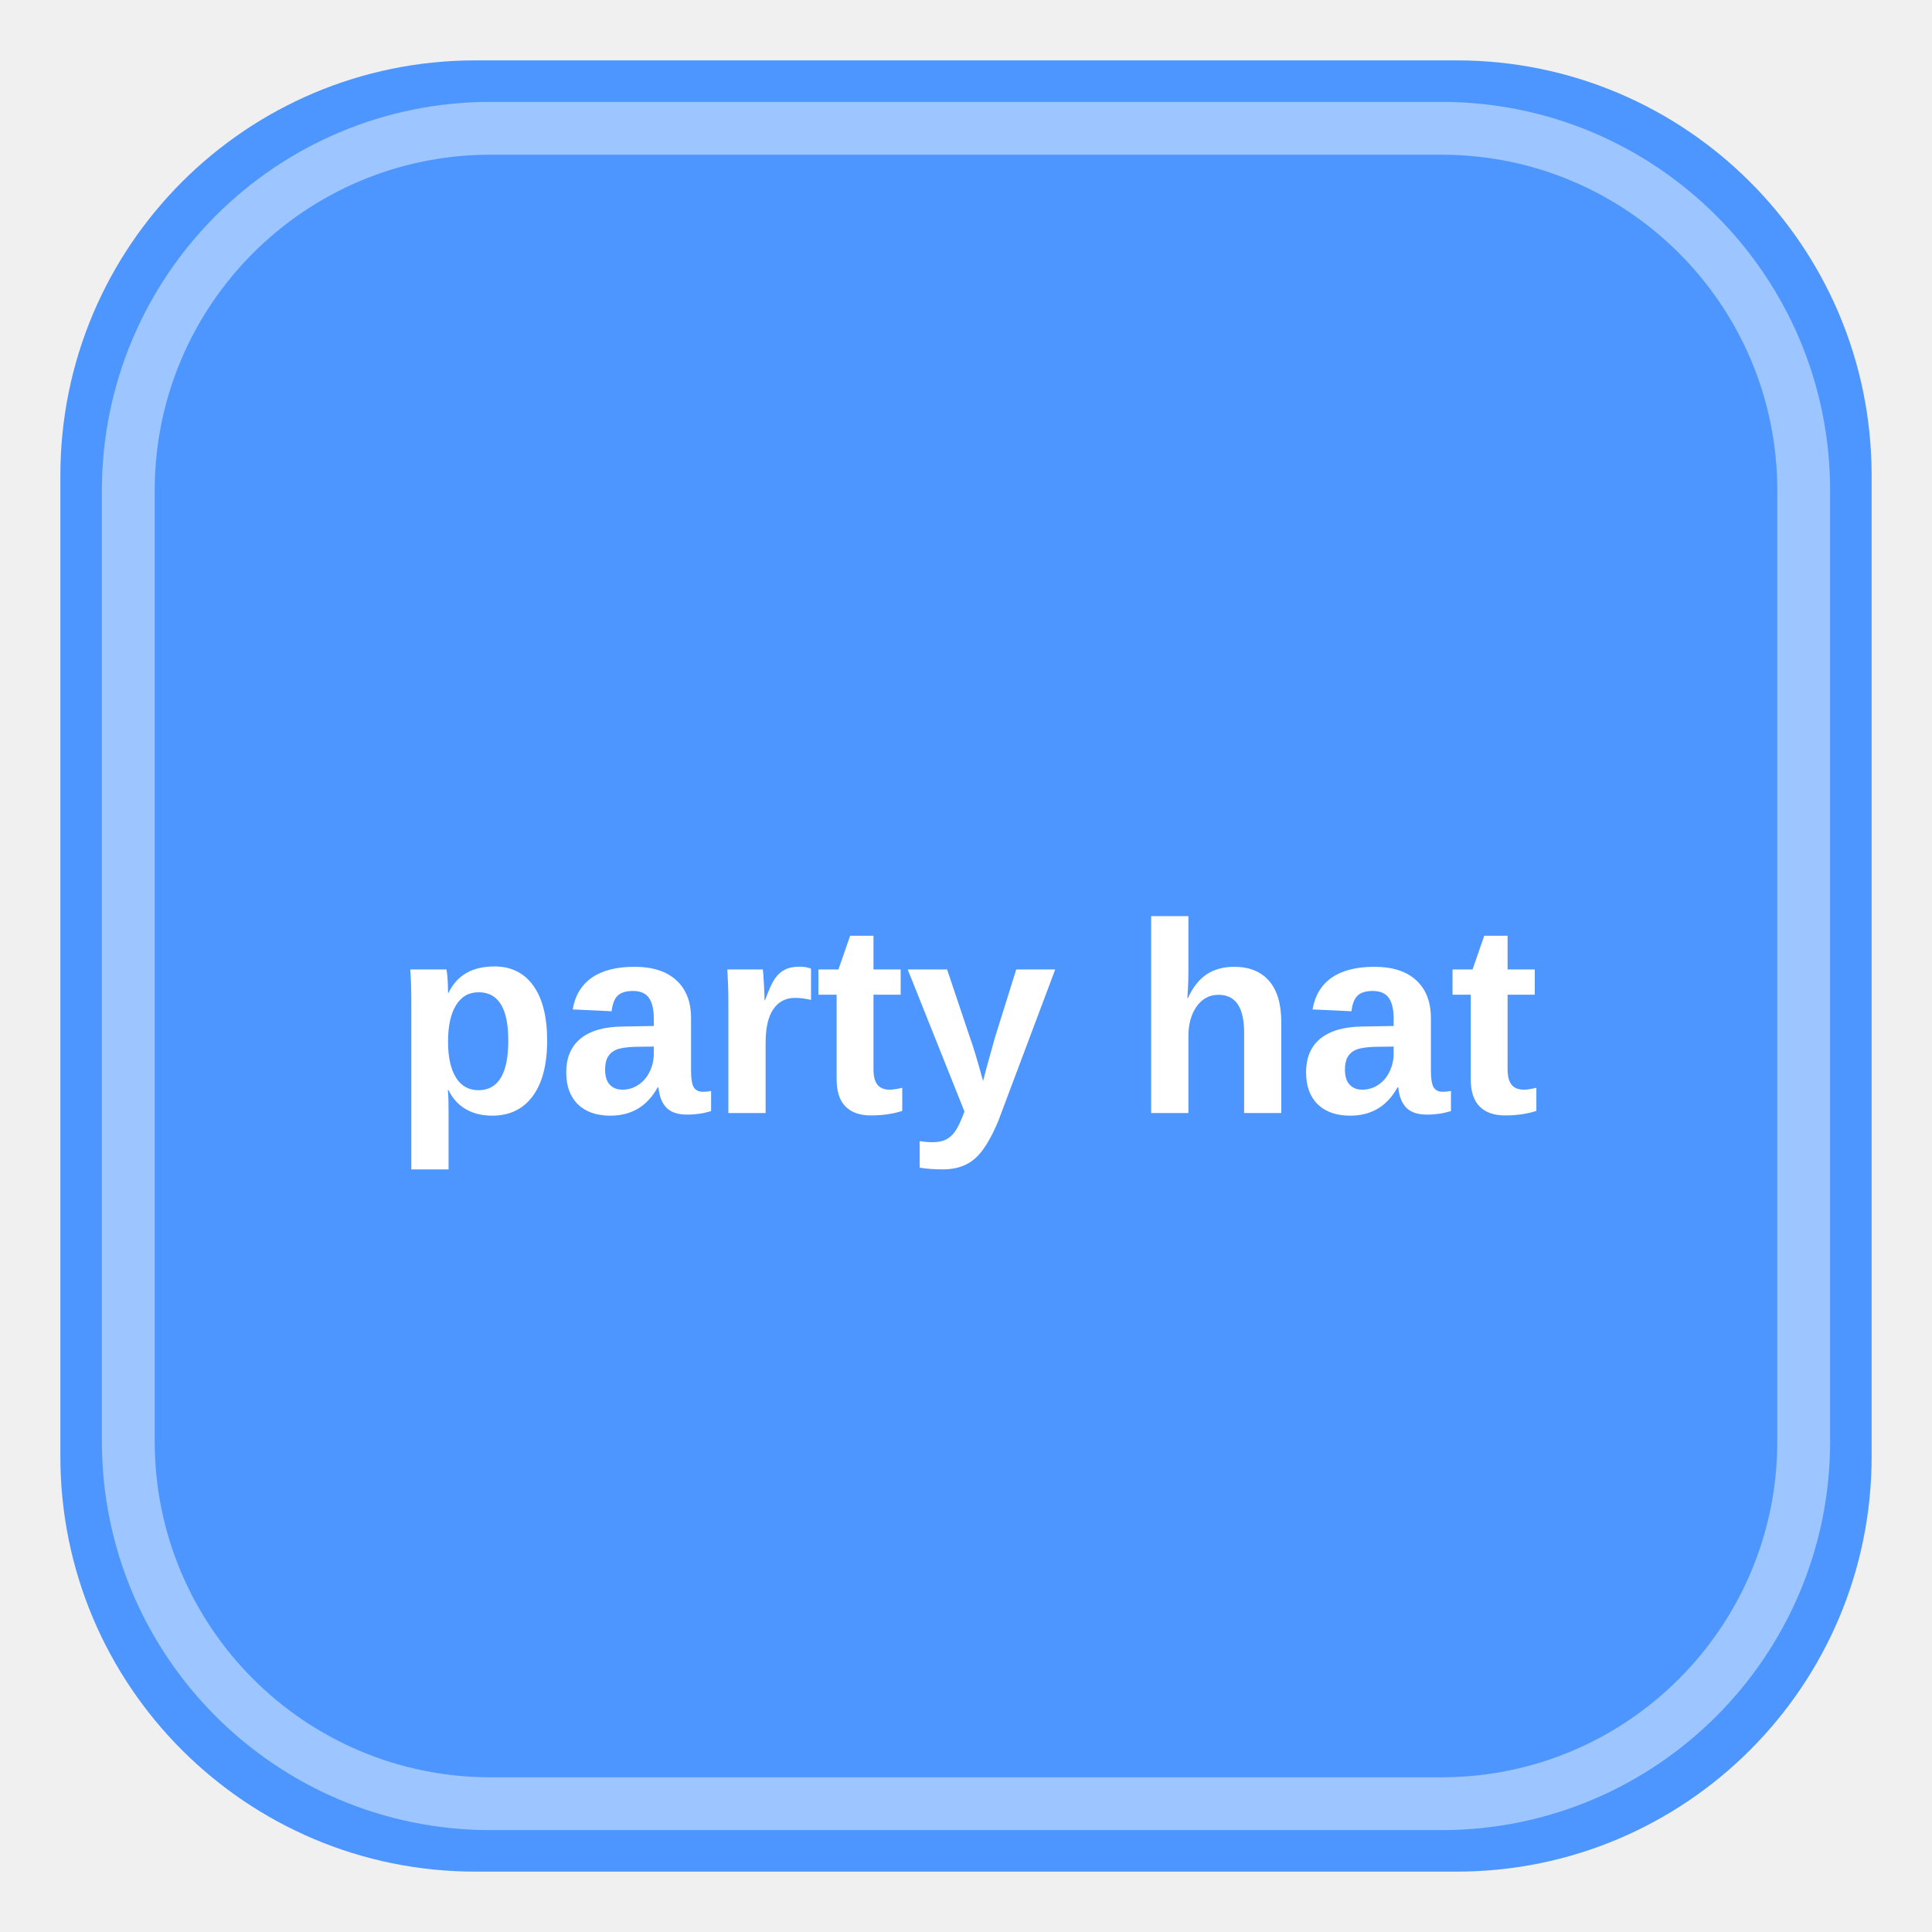
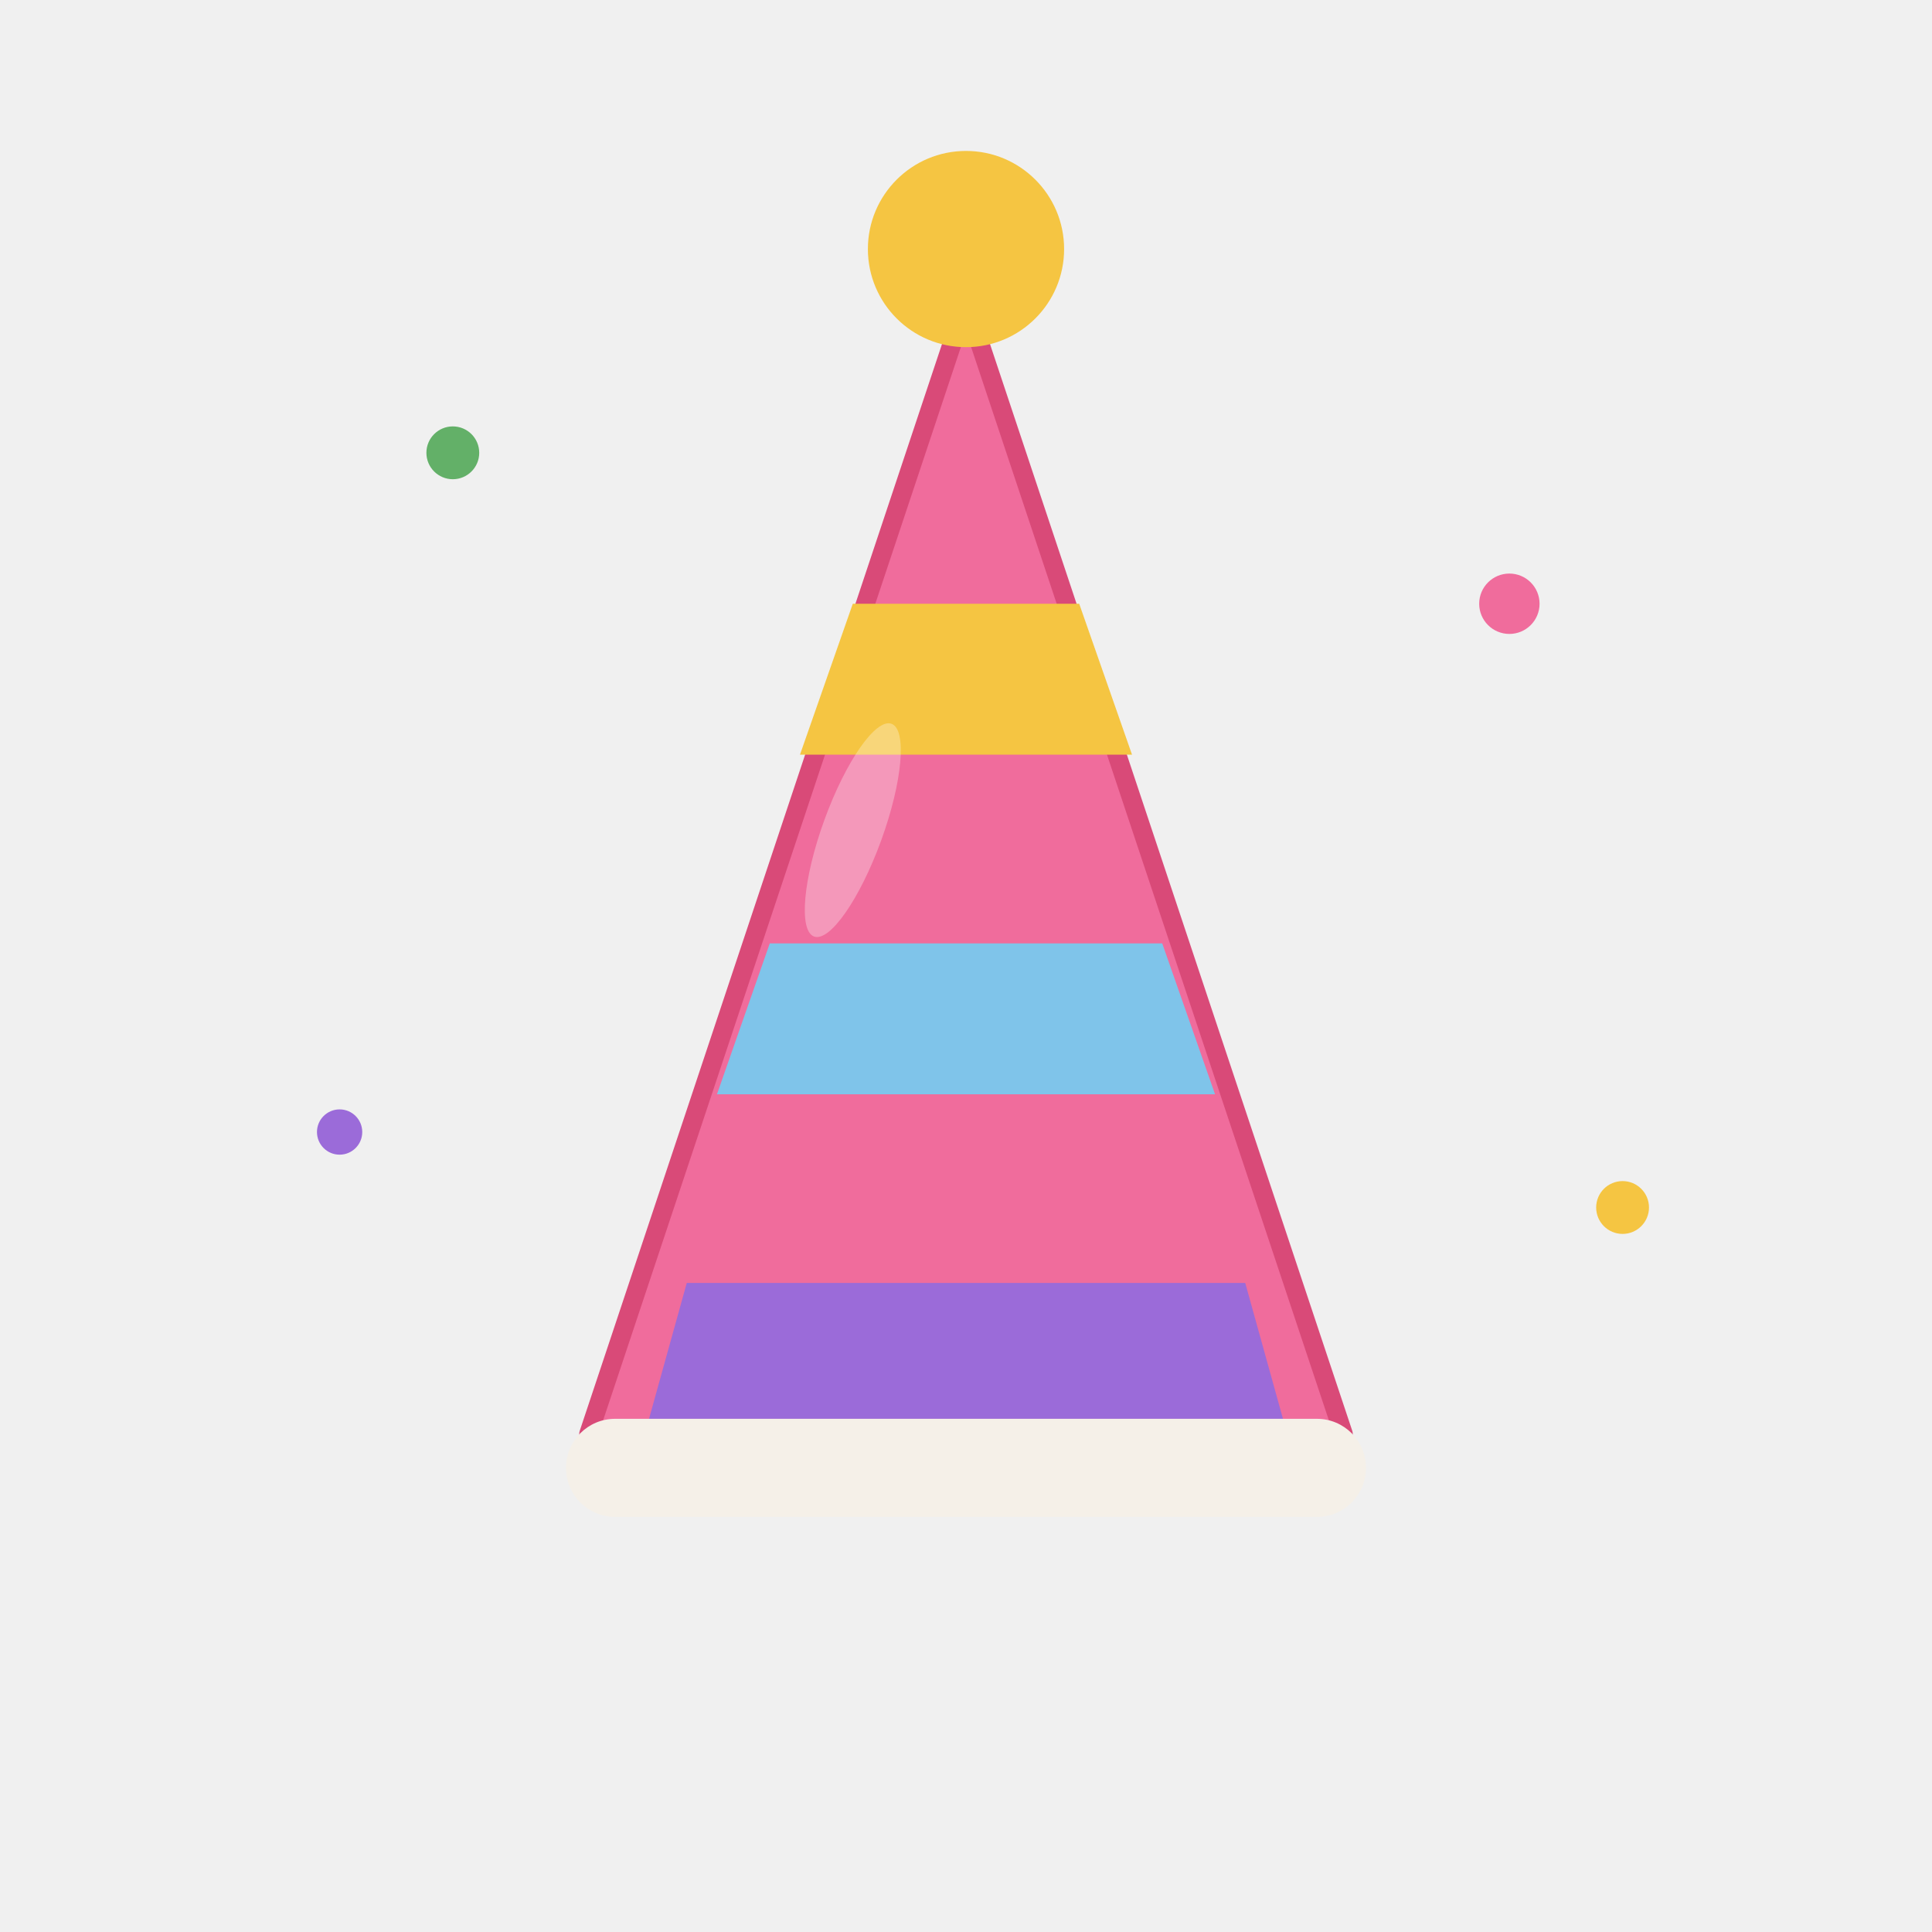
<svg xmlns="http://www.w3.org/2000/svg" width="512" height="512" viewBox="0 0 512 512">
-   <rect x="16" y="16" width="480" height="480" rx="110" fill="#4D96FF" />
-   <rect x="34" y="34" width="444" height="444" rx="96" fill="none" stroke="rgba(255,255,255,0.45)" stroke-width="14" />
-   <text x="256" y="270" font-family="Arial, Helvetica, sans-serif" font-weight="bold" font-size="72" fill="#FFFFFF" text-anchor="middle" dominant-baseline="central">party hat</text>
+   <path d="M256 80 L356 380 L156 380 Z" fill="#F06C9C" stroke="#D94A78" stroke-width="5" stroke-linejoin="round" />
+   <path d="M226 160 L286 160 L300 200 L212 200 Z" fill="#F5C542" />
+   <path d="M204 250 L308 250 L322 290 L190 290 Z" fill="#7FC4EA" />
+   <path d="M182 340 L330 340 L340 376 L172 376 Z" fill="#9B6BD9" />
+   <rect x="150" y="376" width="212" height="26" rx="13" fill="#F5F0E8" />
+   <circle cx="256" cy="66" r="26" fill="#F5C542" />
+   <circle cx="120" cy="120" r="7" fill="#63B068" />
+   <circle cx="400" cy="160" r="8" fill="#F06C9C" />
+   <circle cx="90" cy="300" r="6" fill="#9B6BD9" />
+   <circle cx="430" cy="320" r="7" fill="#F5C542" />
+   <ellipse cx="226" cy="220" rx="8" ry="30" fill="#FFFFFF" opacity="0.3" transform="rotate(20 226 220)" />
</svg>
